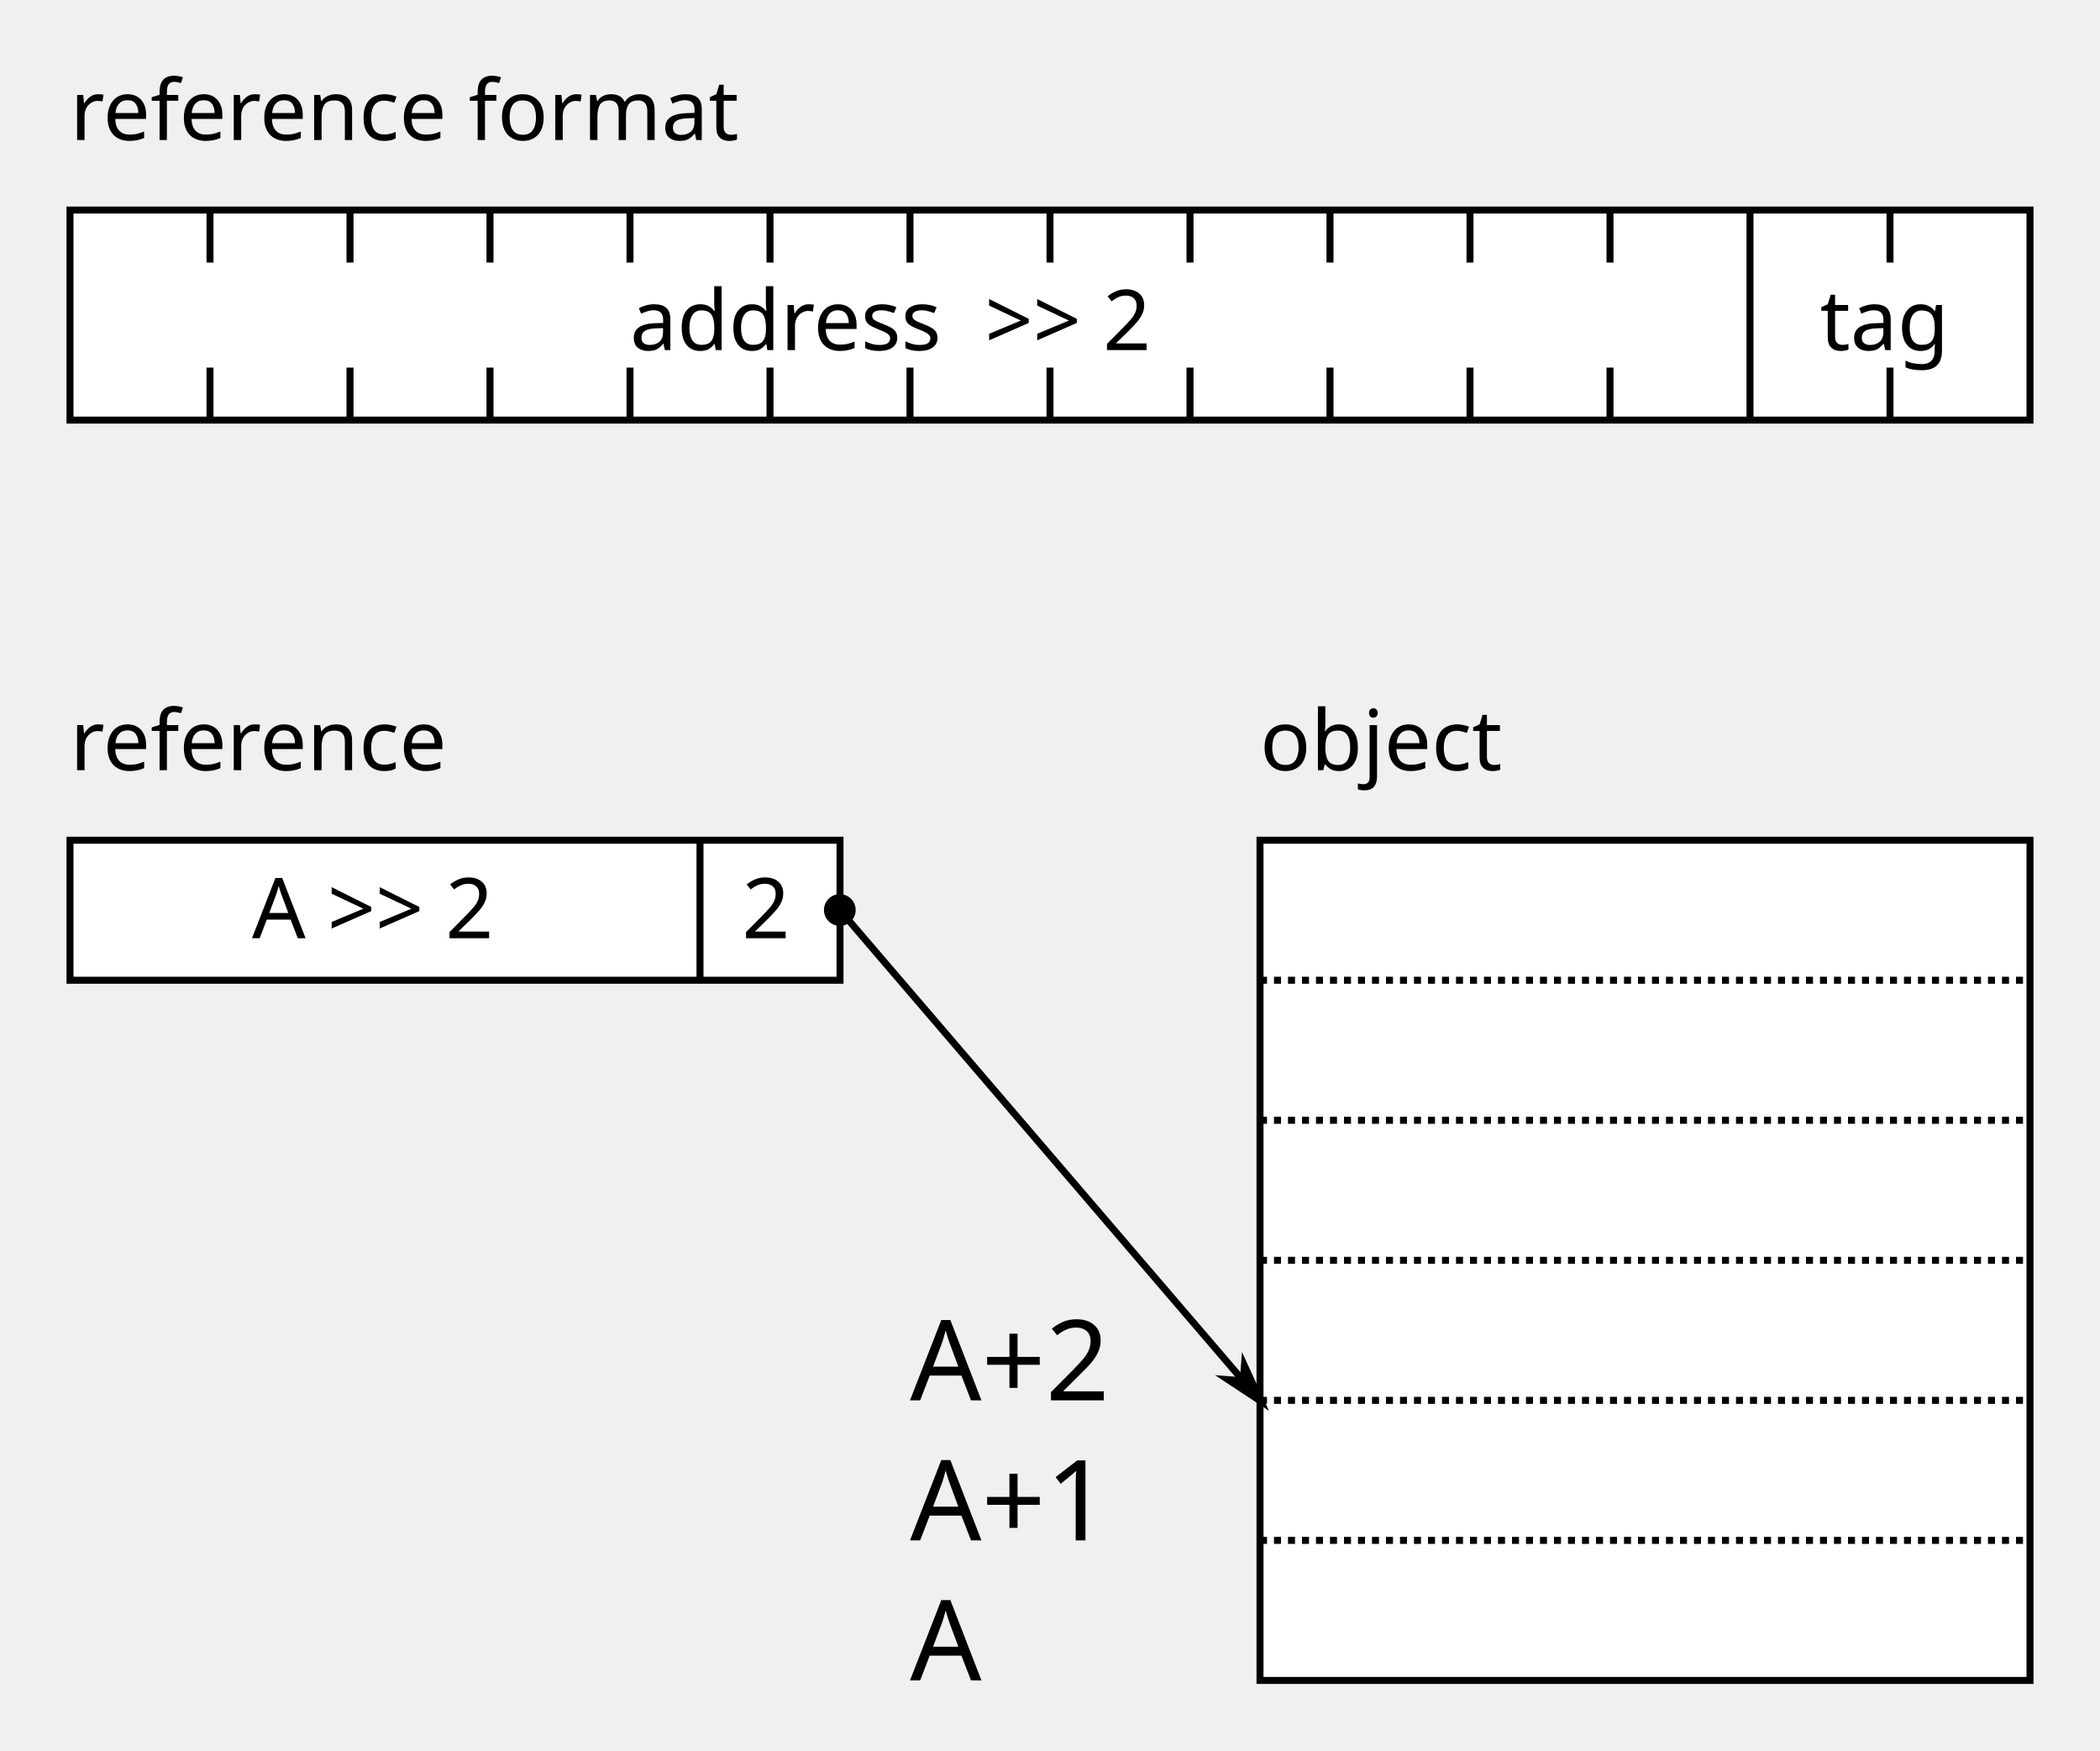
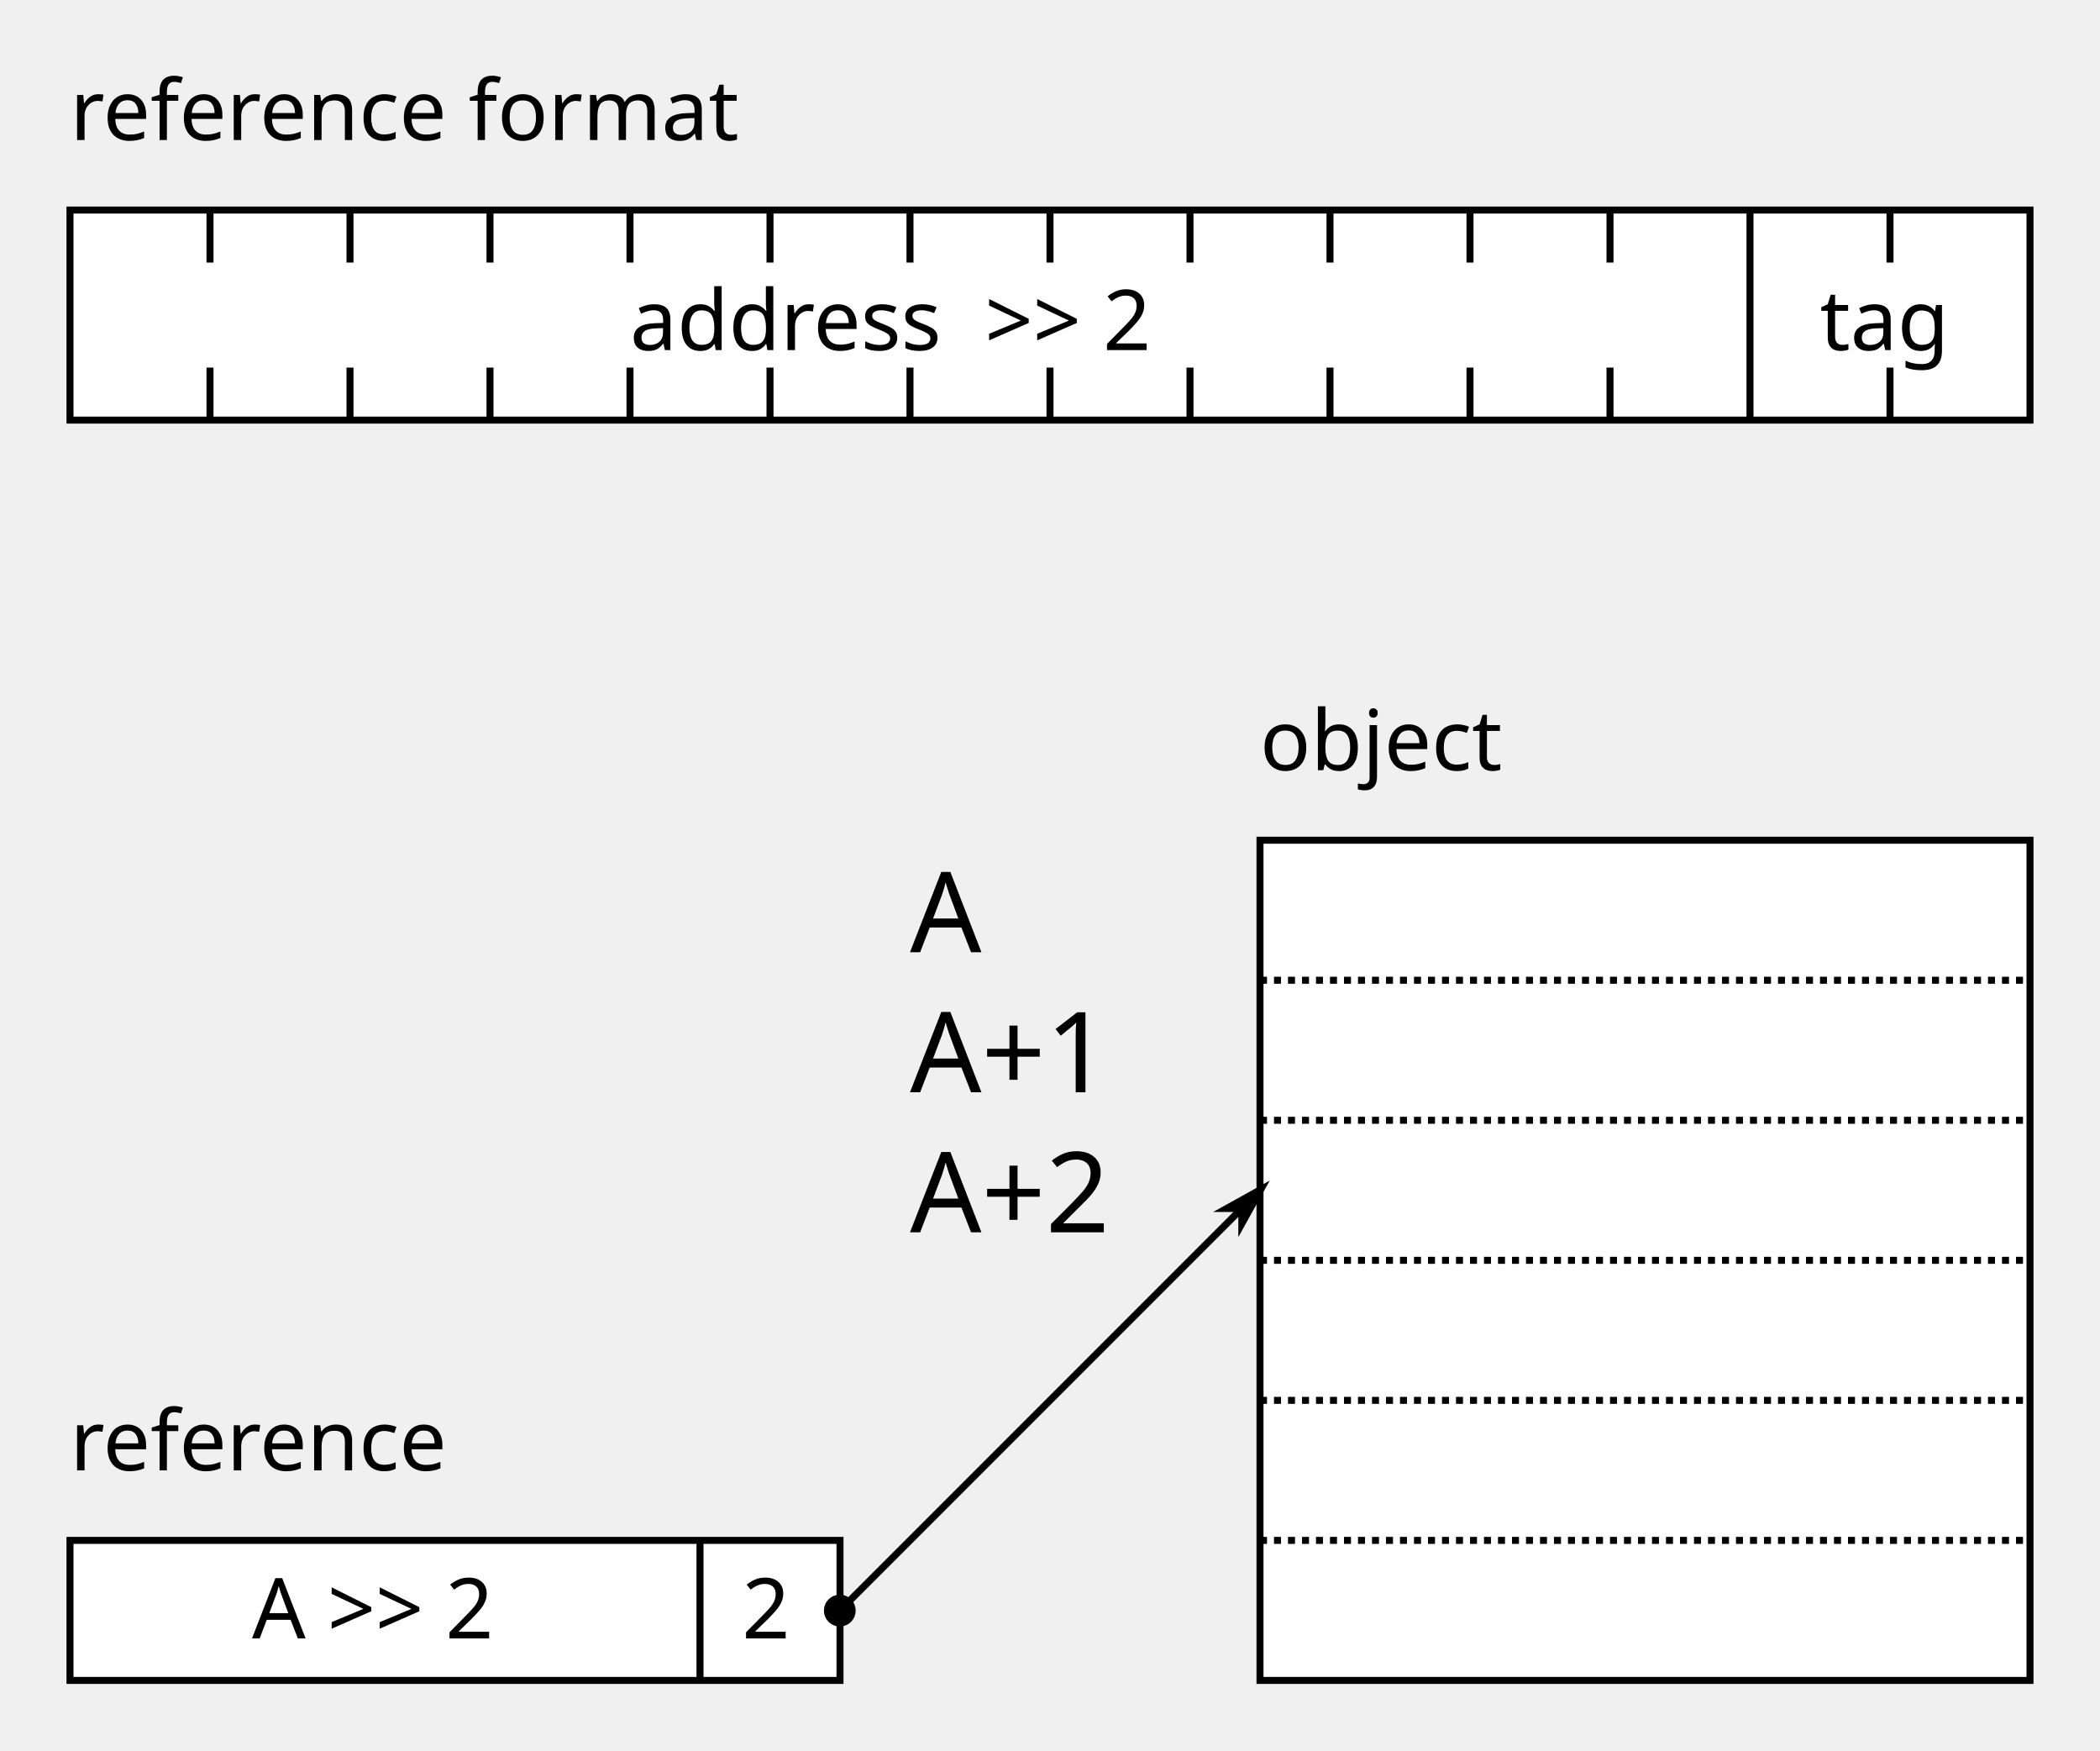
<svg xmlns="http://www.w3.org/2000/svg" width="300" height="250" id="svg14647" version="1.1">
  <defs id="defs14649">
    <marker orient="auto" refY="0" refX="0" id="DotM" style="overflow:visible">
      <path id="path4474" d="m -2.5,-1 c 0,2.76 -2.24,5 -5,5 -2.76,0 -5,-2.24 -5,-5 0,-2.76 2.24,-5 5,-5 2.76,0 5,2.24 5,5 z" style="fill-rule:evenodd;stroke:#000000;stroke-width:1pt;marker-start:none;marker-end:none" transform="matrix(0.4,0,0,0.4,2.96,0.4)" />
    </marker>
    <marker orient="auto" refY="0" refX="0" id="Arrow1Mend" style="overflow:visible">
      <path id="path4418" d="M 0,0 5,-5 -12.5,0 5,5 0,0 z" style="fill-rule:evenodd;stroke:#000000;stroke-width:1pt;marker-start:none" transform="matrix(-0.4,0,0,-0.4,-4,0)" />
    </marker>
    <marker orient="auto" refY="0" refX="0" id="marker14620" style="overflow:visible">
      <path id="path14622" d="m -2.5,-1 c 0,2.76 -2.24,5 -5,5 -2.76,0 -5,-2.24 -5,-5 0,-2.76 2.24,-5 5,-5 2.76,0 5,2.24 5,5 z" style="fill-rule:evenodd;stroke:#000000;stroke-width:1pt;marker-start:none;marker-end:none" transform="matrix(0.4,0,0,0.4,2.96,0.4)" />
    </marker>
    <marker orient="auto" refY="0" refX="0" id="marker14624" style="overflow:visible">
      <path id="path14626" d="M 0,0 5,-5 -12.5,0 5,5 0,0 z" style="fill-rule:evenodd;stroke:#000000;stroke-width:1pt;marker-start:none" transform="matrix(-0.4,0,0,-0.4,-4,0)" />
    </marker>
  </defs>
  <g id="layer1" transform="translate(-149.5,-372.8622)">
-     <rect style="fill:#ffffff;fill-opacity:1;stroke:#000000;stroke-width:1;stroke-linecap:butt;stroke-miterlimit:4;stroke-opacity:1;stroke-dasharray:none;stroke-dashoffset:0" id="rect13477" width="110" height="20" x="159.5" y="492.862" ry="0" />
+     <rect style="fill:#ffffff;fill-opacity:1;stroke:#000000;stroke-width:1;stroke-linecap:butt;stroke-miterlimit:4;stroke-opacity:1;stroke-dasharray:none;stroke-dashoffset:0" id="rect13477" width="110" height="20" x="159.5" y="592.862" ry="0" />
    <rect style="fill:#ffffff;fill-opacity:1;stroke:#000000;stroke-width:1;stroke-linecap:butt;stroke-miterlimit:4;stroke-opacity:1;stroke-dasharray:none;stroke-dashoffset:0" id="rect13989" width="110" height="120" x="329.5" y="492.862" ry="0" />
-     <text xml:space="preserve" style="font-size:40px;font-style:normal;font-weight:normal;line-height:125%;letter-spacing:0px;word-spacing:0px;fill:#000000;fill-opacity:1;stroke:none;font-family:Bitstream Vera Sans" x="159.5" y="482.862" id="text13999">
-       <tspan id="tspan14001" x="159.5" y="482.862" style="font-size:12px;font-style:normal;font-variant:normal;font-weight:normal;font-stretch:normal;text-align:start;line-height:125%;writing-mode:lr-tb;text-anchor:start;font-family:Verdana;-inkscape-font-specification:Verdana">reference</tspan>
+     <text xml:space="preserve" style="font-size:40px;font-style:normal;font-weight:normal;line-height:125%;letter-spacing:0px;word-spacing:0px;fill:#000000;fill-opacity:1;stroke:none;font-family:Bitstream Vera Sans" x="159.5" y="582.862" id="text13999">
+       <tspan id="tspan14001" x="159.5" y="582.862" style="font-size:12px;font-style:normal;font-variant:normal;font-weight:normal;font-stretch:normal;text-align:start;line-height:125%;writing-mode:lr-tb;text-anchor:start;font-family:Verdana;-inkscape-font-specification:Verdana">reference</tspan>
    </text>
    <text id="text14003" y="482.862" x="329.5" style="font-size:40px;font-style:normal;font-weight:normal;line-height:125%;letter-spacing:0px;word-spacing:0px;fill:#000000;fill-opacity:1;stroke:none;font-family:Bitstream Vera Sans" xml:space="preserve">
      <tspan style="font-size:12px;font-style:normal;font-variant:normal;font-weight:normal;font-stretch:normal;text-align:start;line-height:125%;writing-mode:lr-tb;text-anchor:start;font-family:Verdana;-inkscape-font-specification:Verdana" y="482.862" x="329.5" id="tspan14005">object</tspan>
    </text>
-     <path style="fill:none;stroke:#000000;stroke-width:1px;stroke-linecap:butt;stroke-linejoin:miter;stroke-opacity:1;marker-start:url(#DotM);marker-end:url(#Arrow1Mend)" d="m 269.5,502.862 60,70" id="path14025" />
+     <path style="fill:none;stroke:#000000;stroke-width:1px;stroke-linecap:butt;stroke-linejoin:miter;stroke-opacity:1;marker-start:url(#DotM);marker-end:url(#Arrow1Mend)" d="m 269.5,602.862 60,-60" id="path14025" />
    <rect ry="0" y="402.862" x="159.5" height="30" width="280" id="rect14716" style="fill:#ffffff;fill-opacity:1;stroke:#000000;stroke-width:1;stroke-linecap:butt;stroke-miterlimit:4;stroke-opacity:1;stroke-dasharray:none;stroke-dashoffset:0" />
    <text id="text14718" y="392.862" x="159.5" style="font-size:40px;font-style:normal;font-weight:normal;line-height:125%;letter-spacing:0px;word-spacing:0px;fill:#000000;fill-opacity:1;stroke:none;font-family:Bitstream Vera Sans" xml:space="preserve">
      <tspan style="font-size:12px;font-style:normal;font-variant:normal;font-weight:normal;font-stretch:normal;text-align:start;line-height:125%;writing-mode:lr-tb;text-anchor:start;font-family:Verdana;-inkscape-font-specification:Verdana" y="392.862" x="159.5" id="tspan14720">reference format</tspan>
    </text>
    <path style="fill:none;stroke:#000000;stroke-width:1px;stroke-linecap:butt;stroke-linejoin:miter;stroke-opacity:1" d="m 399.5,402.862 0,30" id="path14722" />
    <path style="fill:none;stroke:#000000;stroke-width:1px;stroke-linecap:butt;stroke-linejoin:miter;stroke-opacity:1" d="m 419.5,402.862 0,7.5" id="path14724" />
    <path style="fill:none;stroke:#000000;stroke-width:1px;stroke-linecap:butt;stroke-linejoin:miter;stroke-opacity:1" d="m 419.5,425.362 0,7.5" id="path14726" />
    <path id="path14728" d="m 379.5,402.862 0,7.5" style="fill:none;stroke:#000000;stroke-width:1px;stroke-linecap:butt;stroke-linejoin:miter;stroke-opacity:1" />
    <path id="path14730" d="m 379.5,425.362 0,7.5" style="fill:none;stroke:#000000;stroke-width:1px;stroke-linecap:butt;stroke-linejoin:miter;stroke-opacity:1" />
    <path style="fill:none;stroke:#000000;stroke-width:1px;stroke-linecap:butt;stroke-linejoin:miter;stroke-opacity:1" d="m 359.5,402.862 0,7.5" id="path14732" />
    <path style="fill:none;stroke:#000000;stroke-width:1px;stroke-linecap:butt;stroke-linejoin:miter;stroke-opacity:1" d="m 359.5,425.362 0,7.5" id="path14734" />
    <path style="fill:none;stroke:#000000;stroke-width:1px;stroke-linecap:butt;stroke-linejoin:miter;stroke-opacity:1" d="m 339.5,402.862 0,7.5" id="path14736" />
    <path style="fill:none;stroke:#000000;stroke-width:1px;stroke-linecap:butt;stroke-linejoin:miter;stroke-opacity:1" d="m 339.5,425.362 0,7.5" id="path14738" />
    <path id="path14740" d="m 319.5,402.862 0,7.5" style="fill:none;stroke:#000000;stroke-width:1px;stroke-linecap:butt;stroke-linejoin:miter;stroke-opacity:1" />
    <path id="path14742" d="m 319.5,425.362 0,7.5" style="fill:none;stroke:#000000;stroke-width:1px;stroke-linecap:butt;stroke-linejoin:miter;stroke-opacity:1" />
    <path style="fill:none;stroke:#000000;stroke-width:1px;stroke-linecap:butt;stroke-linejoin:miter;stroke-opacity:1" d="m 299.5,402.862 0,7.5" id="path14744" />
    <path style="fill:none;stroke:#000000;stroke-width:1px;stroke-linecap:butt;stroke-linejoin:miter;stroke-opacity:1" d="m 299.5,425.362 0,7.5" id="path14746" />
    <path id="path14748" d="m 279.5,402.862 0,7.5" style="fill:none;stroke:#000000;stroke-width:1px;stroke-linecap:butt;stroke-linejoin:miter;stroke-opacity:1" />
    <path id="path14750" d="m 279.5,425.362 0,7.5" style="fill:none;stroke:#000000;stroke-width:1px;stroke-linecap:butt;stroke-linejoin:miter;stroke-opacity:1" />
    <path id="path14752" d="m 259.5,402.862 0,7.5" style="fill:none;stroke:#000000;stroke-width:1px;stroke-linecap:butt;stroke-linejoin:miter;stroke-opacity:1" />
    <path id="path14754" d="m 259.5,425.362 0,7.5" style="fill:none;stroke:#000000;stroke-width:1px;stroke-linecap:butt;stroke-linejoin:miter;stroke-opacity:1" />
    <path style="fill:none;stroke:#000000;stroke-width:1px;stroke-linecap:butt;stroke-linejoin:miter;stroke-opacity:1" d="m 239.5,402.862 0,7.5" id="path14756" />
    <path style="fill:none;stroke:#000000;stroke-width:1px;stroke-linecap:butt;stroke-linejoin:miter;stroke-opacity:1" d="m 239.5,425.362 0,7.5" id="path14758" />
    <path style="fill:none;stroke:#000000;stroke-width:1px;stroke-linecap:butt;stroke-linejoin:miter;stroke-opacity:1" d="m 219.5,402.862 0,7.5" id="path14760" />
    <path style="fill:none;stroke:#000000;stroke-width:1px;stroke-linecap:butt;stroke-linejoin:miter;stroke-opacity:1" d="m 219.5,425.362 0,7.5" id="path14762" />
    <path id="path14764" d="m 199.5,402.862 0,7.5" style="fill:none;stroke:#000000;stroke-width:1px;stroke-linecap:butt;stroke-linejoin:miter;stroke-opacity:1" />
    <path id="path14766" d="m 199.5,425.362 0,7.5" style="fill:none;stroke:#000000;stroke-width:1px;stroke-linecap:butt;stroke-linejoin:miter;stroke-opacity:1" />
    <path style="fill:none;stroke:#000000;stroke-width:1px;stroke-linecap:butt;stroke-linejoin:miter;stroke-opacity:1" d="m 179.5,402.862 0,7.5" id="path14768" />
    <path style="fill:none;stroke:#000000;stroke-width:1px;stroke-linecap:butt;stroke-linejoin:miter;stroke-opacity:1" d="m 179.5,425.362 0,7.5" id="path14770" />
    <text xml:space="preserve" style="font-size:40px;font-style:normal;font-weight:normal;line-height:125%;letter-spacing:0px;word-spacing:0px;fill:#000000;fill-opacity:1;stroke:none;font-family:Bitstream Vera Sans" x="409.5" y="422.862" id="text14013">
      <tspan id="tspan14015" x="409.5" y="422.862" style="font-size:12px;font-style:normal;font-variant:normal;font-weight:normal;font-stretch:normal;text-align:start;line-height:125%;writing-mode:lr-tb;text-anchor:start;font-family:Verdana;-inkscape-font-specification:Verdana">tag</tspan>
    </text>
    <text id="text14772" y="422.862" x="239.5" style="font-size:40px;font-style:normal;font-weight:normal;line-height:125%;letter-spacing:0px;word-spacing:0px;fill:#000000;fill-opacity:1;stroke:none;font-family:Bitstream Vera Sans" xml:space="preserve">
      <tspan style="font-size:12px;font-style:normal;font-variant:normal;font-weight:normal;font-stretch:normal;text-align:start;line-height:125%;writing-mode:lr-tb;text-anchor:start;font-family:Verdana;-inkscape-font-specification:Verdana" y="422.862" x="239.5" id="tspan14774">address  &gt;&gt; 2</tspan>
    </text>
-     <text xml:space="preserve" style="font-size:16px;font-style:normal;font-variant:normal;font-weight:normal;font-stretch:normal;text-align:start;line-height:125%;letter-spacing:0px;word-spacing:0px;writing-mode:lr-tb;text-anchor:start;fill:#000000;fill-opacity:1;stroke:none;font-family:Verdana;-inkscape-font-specification:Verdana" x="279.5" y="612.862" id="text14776">
-       <tspan id="tspan14778" x="279.5" y="612.862" style="font-size:16px;font-style:normal;font-variant:normal;font-weight:normal;font-stretch:normal;text-align:start;line-height:125%;writing-mode:lr-tb;text-anchor:start;font-family:Verdana;-inkscape-font-specification:Verdana">A</tspan>
+     <text xml:space="preserve" style="font-size:16px;font-style:normal;font-variant:normal;font-weight:normal;font-stretch:normal;text-align:start;line-height:125%;letter-spacing:0px;word-spacing:0px;writing-mode:lr-tb;text-anchor:start;fill:#000000;fill-opacity:1;stroke:none;font-family:Verdana;-inkscape-font-specification:Verdana" x="279.5" y="548.862" id="text14776">
+       <tspan id="tspan14778" x="279.5" y="548.862" style="font-size:16px;font-style:normal;font-variant:normal;font-weight:normal;font-stretch:normal;text-align:start;line-height:125%;writing-mode:lr-tb;text-anchor:start;font-family:Verdana;-inkscape-font-specification:Verdana">A+2</tspan>
    </text>
    <path style="fill:none;stroke:#000000;stroke-width:1;stroke-linecap:butt;stroke-linejoin:miter;stroke-miterlimit:4;stroke-opacity:1;stroke-dasharray:1, 1;stroke-dashoffset:0" d="m 329.5,592.862 110,0" id="path14780" />
    <path id="path15314" d="m 329.5,572.862 110,0" style="fill:none;stroke:#000000;stroke-width:1;stroke-linecap:butt;stroke-linejoin:miter;stroke-miterlimit:4;stroke-opacity:1;stroke-dasharray:1, 1;stroke-dashoffset:0" />
    <path id="path15316" d="m 329.5,552.862 110,0" style="fill:none;stroke:#000000;stroke-width:1;stroke-linecap:butt;stroke-linejoin:miter;stroke-miterlimit:4;stroke-opacity:1;stroke-dasharray:1, 1;stroke-dashoffset:0" />
    <path style="fill:none;stroke:#000000;stroke-width:1;stroke-linecap:butt;stroke-linejoin:miter;stroke-miterlimit:4;stroke-opacity:1;stroke-dasharray:1, 1;stroke-dashoffset:0" d="m 329.5,532.862 110,0" id="path15318" />
    <path id="path15322" d="m 329.5,512.862 110,0" style="fill:none;stroke:#000000;stroke-width:1;stroke-linecap:butt;stroke-linejoin:miter;stroke-miterlimit:4;stroke-opacity:1;stroke-dasharray:1, 1;stroke-dashoffset:0" />
-     <text id="text15324" y="592.862" x="279.5" style="font-size:16px;font-style:normal;font-variant:normal;font-weight:normal;font-stretch:normal;text-align:start;line-height:125%;letter-spacing:0px;word-spacing:0px;writing-mode:lr-tb;text-anchor:start;fill:#000000;fill-opacity:1;stroke:none;font-family:Verdana;-inkscape-font-specification:Verdana" xml:space="preserve">
-       <tspan style="font-size:16px;font-style:normal;font-variant:normal;font-weight:normal;font-stretch:normal;text-align:start;line-height:125%;writing-mode:lr-tb;text-anchor:start;font-family:Verdana;-inkscape-font-specification:Verdana" y="592.862" x="279.5" id="tspan15326">A+1</tspan>
+     <text id="text15324" y="528.862" x="279.5" style="font-size:16px;font-style:normal;font-variant:normal;font-weight:normal;font-stretch:normal;text-align:start;line-height:125%;letter-spacing:0px;word-spacing:0px;writing-mode:lr-tb;text-anchor:start;fill:#000000;fill-opacity:1;stroke:none;font-family:Verdana;-inkscape-font-specification:Verdana" xml:space="preserve">
+       <tspan style="font-size:16px;font-style:normal;font-variant:normal;font-weight:normal;font-stretch:normal;text-align:start;line-height:125%;writing-mode:lr-tb;text-anchor:start;font-family:Verdana;-inkscape-font-specification:Verdana" y="528.862" x="279.5" id="tspan15326">A+1</tspan>
    </text>
-     <text xml:space="preserve" style="font-size:16px;font-style:normal;font-variant:normal;font-weight:normal;font-stretch:normal;text-align:start;line-height:125%;letter-spacing:0px;word-spacing:0px;writing-mode:lr-tb;text-anchor:start;fill:#000000;fill-opacity:1;stroke:none;font-family:Verdana;-inkscape-font-specification:Verdana" x="279.5" y="572.862" id="text15328">
-       <tspan id="tspan15330" x="279.5" y="572.862" style="font-size:16px;font-style:normal;font-variant:normal;font-weight:normal;font-stretch:normal;text-align:start;line-height:125%;writing-mode:lr-tb;text-anchor:start;font-family:Verdana;-inkscape-font-specification:Verdana">A+2</tspan>
+     <text xml:space="preserve" style="font-size:16px;font-style:normal;font-variant:normal;font-weight:normal;font-stretch:normal;text-align:start;line-height:125%;letter-spacing:0px;word-spacing:0px;writing-mode:lr-tb;text-anchor:start;fill:#000000;fill-opacity:1;stroke:none;font-family:Verdana;-inkscape-font-specification:Verdana" x="279.5" y="508.862" id="text15328">
+       <tspan id="tspan15330" x="279.5" y="508.862" style="font-size:16px;font-style:normal;font-variant:normal;font-weight:normal;font-stretch:normal;text-align:start;line-height:125%;writing-mode:lr-tb;text-anchor:start;font-family:Verdana;-inkscape-font-specification:Verdana">A</tspan>
    </text>
-     <path id="path15332" d="m 249.5,492.862 0,20" style="fill:none;stroke:#000000;stroke-width:1px;stroke-linecap:butt;stroke-linejoin:miter;stroke-opacity:1" />
-     <text id="text15334" y="506.862" x="255.5" style="font-size:12px;font-style:normal;font-weight:normal;line-height:125%;letter-spacing:0px;word-spacing:0px;fill:#000000;fill-opacity:1;stroke:none;font-family:Verdana;-inkscape-font-specification:Verdana;font-stretch:normal;font-variant:normal;text-anchor:start;text-align:start;writing-mode:lr" xml:space="preserve">
-       <tspan style="font-size:12px;font-style:normal;font-variant:normal;font-weight:normal;font-stretch:normal;text-align:start;line-height:125%;writing-mode:lr;text-anchor:start;font-family:Verdana;-inkscape-font-specification:Verdana" y="506.862" x="255.5" id="tspan15336">2</tspan>
+     <path id="path15332" d="m 249.5,592.862 0,20" style="fill:none;stroke:#000000;stroke-width:1px;stroke-linecap:butt;stroke-linejoin:miter;stroke-opacity:1" />
+     <text id="text15334" y="606.862" x="255.5" style="font-size:12px;font-style:normal;font-variant:normal;font-weight:normal;font-stretch:normal;text-align:start;line-height:125%;letter-spacing:0px;word-spacing:0px;writing-mode:lr-tb;text-anchor:start;fill:#000000;fill-opacity:1;stroke:none;font-family:Verdana;-inkscape-font-specification:Verdana" xml:space="preserve">
+       <tspan style="font-size:12px;font-style:normal;font-variant:normal;font-weight:normal;font-stretch:normal;text-align:start;line-height:125%;writing-mode:lr-tb;text-anchor:start;font-family:Verdana;-inkscape-font-specification:Verdana" y="606.862" x="255.5" id="tspan15336">2</tspan>
    </text>
-     <text xml:space="preserve" style="font-size:12px;font-style:normal;font-weight:normal;line-height:125%;letter-spacing:0px;word-spacing:0px;fill:#000000;fill-opacity:1;stroke:none;font-family:Verdana;-inkscape-font-specification:Verdana;font-stretch:normal;font-variant:normal;text-anchor:start;text-align:start;writing-mode:lr" x="185.5" y="506.862" id="text15338">
-       <tspan id="tspan15340" x="185.5" y="506.862" style="font-size:12px;font-style:normal;font-variant:normal;font-weight:normal;font-stretch:normal;text-align:start;line-height:125%;writing-mode:lr;text-anchor:start;font-family:Verdana;-inkscape-font-specification:Verdana">A &gt;&gt; 2</tspan>
+     <text xml:space="preserve" style="font-size:12px;font-style:normal;font-variant:normal;font-weight:normal;font-stretch:normal;text-align:start;line-height:125%;letter-spacing:0px;word-spacing:0px;writing-mode:lr-tb;text-anchor:start;fill:#000000;fill-opacity:1;stroke:none;font-family:Verdana;-inkscape-font-specification:Verdana" x="185.5" y="606.862" id="text15338">
+       <tspan id="tspan15340" x="185.5" y="606.862" style="font-size:12px;font-style:normal;font-variant:normal;font-weight:normal;font-stretch:normal;text-align:start;line-height:125%;writing-mode:lr-tb;text-anchor:start;font-family:Verdana;-inkscape-font-specification:Verdana">A &gt;&gt; 2</tspan>
    </text>
  </g>
</svg>
